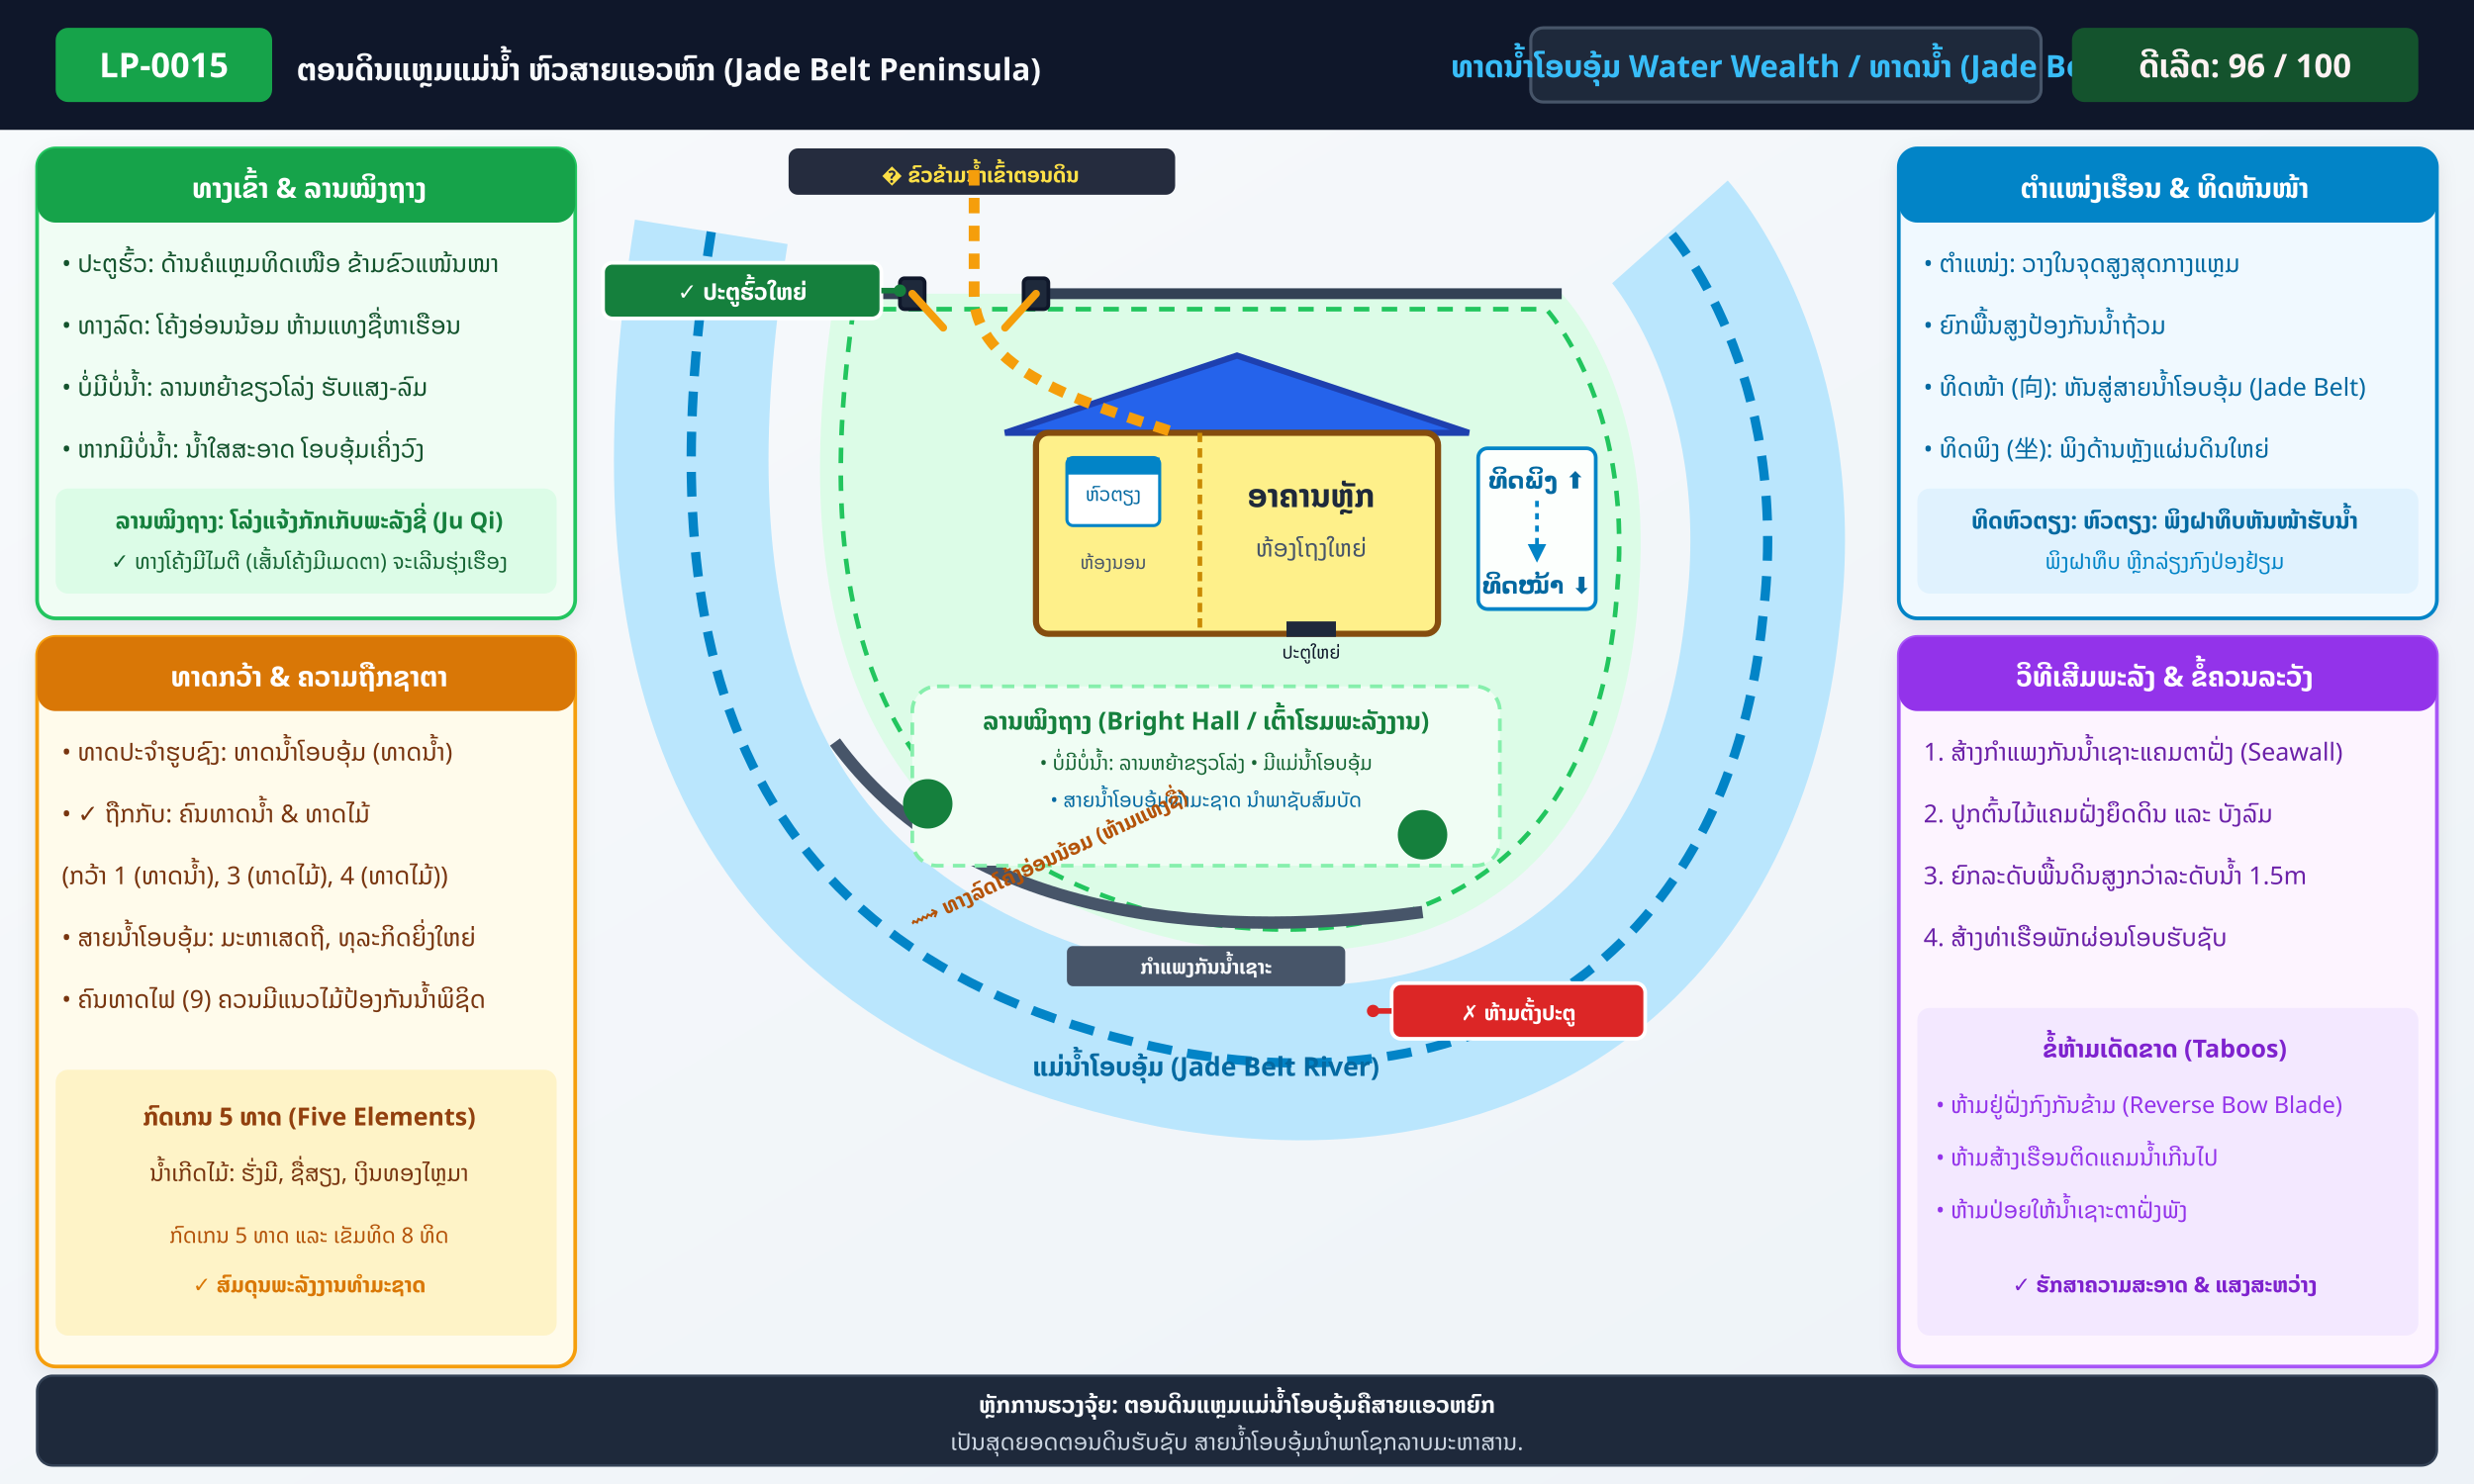
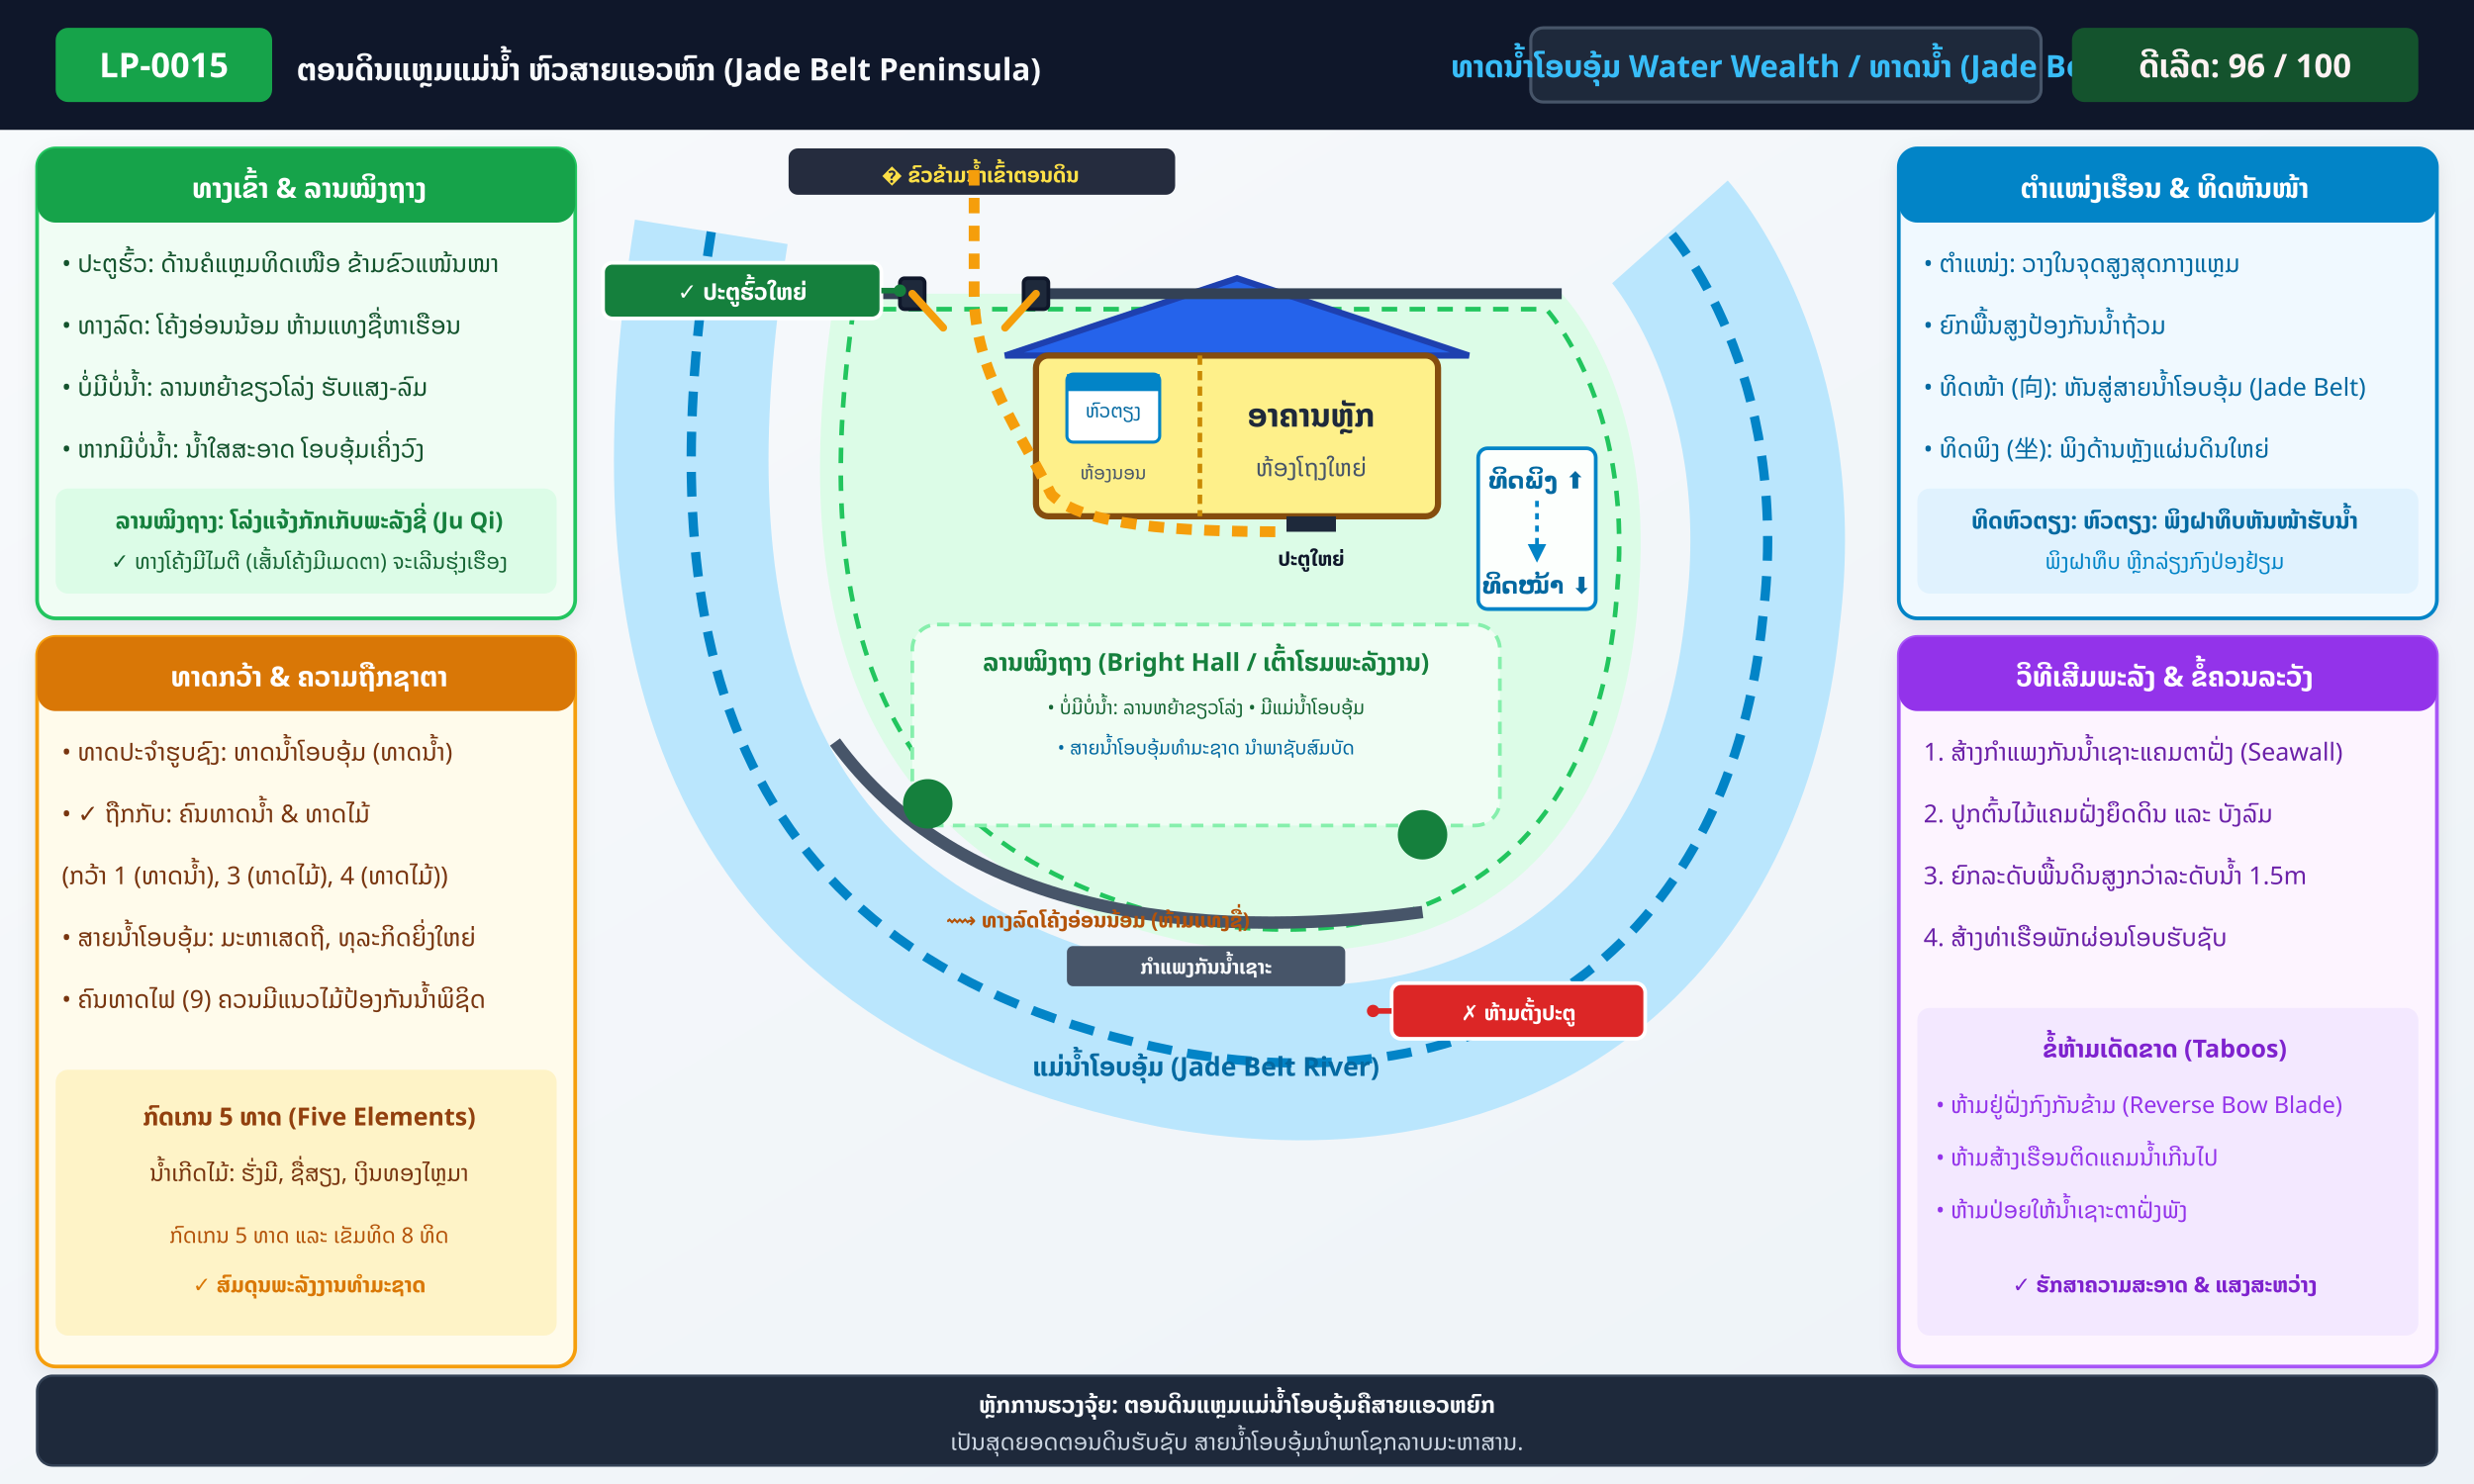
<svg xmlns="http://www.w3.org/2000/svg" viewBox="0 0 800 480" width="800" height="480">
  <defs>
    <linearGradient id="bgGrad" x1="0%" y1="0%" x2="100%" y2="100%">
      <stop offset="0%" stop-color="#F8FAFC" />
      <stop offset="100%" stop-color="#EDF2F7" />
    </linearGradient>
    <linearGradient id="roadGrad" x1="0%" y1="0%" x2="100%" y2="0%">
      <stop offset="0%" stop-color="#334155" />
      <stop offset="100%" stop-color="#1E293B" />
    </linearGradient>
    <filter id="shadow" x="-5%" y="-5%" width="110%" height="110%">
      <feDropShadow dx="0" dy="2" stdDeviation="3" flood-opacity="0.08" />
    </filter>
  </defs>
  <rect width="800" height="480" fill="url(#bgGrad)" />
  <rect x="0" y="0" width="800" height="42" fill="#0F172A" />
  <rect x="18" y="9" width="70" height="24" rx="4" fill="#16A34A" />
  <text x="53" y="25" font-family="'Segoe UI', sans-serif" font-weight="bold" font-size="11" fill="#FFFFFF" text-anchor="middle">LP-0015</text>
  <text x="96" y="26" font-family="'Noto Sans Lao', 'Segoe UI', sans-serif" font-weight="bold" font-size="10" fill="#F8FAFC">ຕອນດິນແຫຼມແມ່ນ້ຳ ຫົວສາຍແອວຫົກ (Jade Belt Peninsula)</text>
  <rect x="495" y="9" width="165" height="24" rx="4" fill="#1E293B" stroke="#475569" stroke-width="1" />
  <text x="577" y="25" font-family="'Noto Sans Lao', 'Segoe UI', sans-serif" font-weight="bold" font-size="10" fill="#38BDF8" text-anchor="middle">ທາດນ້ຳໂອບອຸ້ມ Water Wealth / ທາດນ້ຳ (Jade Belt)</text>
  <rect x="670" y="9" width="112" height="24" rx="4" fill="#14532D" />
  <text x="726" y="25" font-family="'Noto Sans Lao', 'Segoe UI', sans-serif" font-weight="bold" font-size="10.5" fill="#FEF2F2" text-anchor="middle">ດີເລີດ: 96 / 100</text>
  <rect x="12" y="48" width="174" height="152" rx="6" fill="#F0FDF4" stroke="#22C55E" stroke-width="1.2" filter="url(#shadow)" />
  <rect x="12" y="48" width="174" height="24" rx="6" fill="#16A34A" />
  <text x="100" y="64" font-family="'Noto Sans Lao', 'Segoe UI', sans-serif" font-weight="bold" font-size="9" fill="#FFFFFF" text-anchor="middle">ທາງເຂົ້າ &amp; ລານໝິງຖາງ</text>
  <text x="20" y="88" font-family="'Noto Sans Lao', 'Segoe UI', sans-serif" font-size="8" fill="#14532D">• ປະຕູຮົ້ວ: ດ້ານຄໍແຫຼມທິດເໜືອ ຂ້າມຂົວແໜ້ນໜາ</text>
  <text x="20" y="108" font-family="'Noto Sans Lao', 'Segoe UI', sans-serif" font-size="8" fill="#14532D">• ທາງລົດ: ໂຄ້ງອ່ອນນ້ອມ ຫ້າມແທງຊື່ຫາເຮືອນ</text>
  <text x="20" y="128" font-family="'Noto Sans Lao', 'Segoe UI', sans-serif" font-size="8" fill="#14532D">• ບໍ່ມີບໍ່ນ້ຳ: ລານຫຍ້າຂຽວໂລ່ງ ຮັບແສງ-ລົມ</text>
  <text x="20" y="148" font-family="'Noto Sans Lao', 'Segoe UI', sans-serif" font-size="8" fill="#14532D">• ຫາກມີບໍ່ນ້ຳ: ນ້ຳໃສສະອາດ ໂອບອຸ້ມເຄິ່ງວົງ</text>
  <rect x="18" y="158" width="162" height="34" rx="4" fill="#DCFCE7" />
  <text x="100" y="171" font-family="'Noto Sans Lao', 'Segoe UI', sans-serif" font-weight="bold" font-size="7.5" fill="#15803D" text-anchor="middle">ລານໝິງຖາງ: ໂລ່ງແຈ້ງກັກເກັບພະລັງຊີ່ (Ju Qi)</text>
  <text x="100" y="184" font-family="'Noto Sans Lao', 'Segoe UI', sans-serif" font-size="7" fill="#166534" text-anchor="middle">✓ ທາງໂຄ້ງມີໄມຕີ (ເສັ້ນໂຄ້ງມີເມດຕາ) ຈະເລີນຮຸ່ງເຮືອງ</text>
  <rect x="12" y="206" width="174" height="236" rx="6" fill="#FFFBEB" stroke="#F59E0B" stroke-width="1.2" filter="url(#shadow)" />
  <rect x="12" y="206" width="174" height="24" rx="6" fill="#D97706" />
  <text x="100" y="222" font-family="'Noto Sans Lao', 'Segoe UI', sans-serif" font-weight="bold" font-size="9" fill="#FFFFFF" text-anchor="middle">ທາດກວ້າ &amp; ຄວາມຖືກຊາຕາ</text>
  <text x="20" y="246" font-family="'Noto Sans Lao', 'Segoe UI', sans-serif" font-size="8" fill="#78350F">• ທາດປະຈຳຮູບຊົງ: ທາດນ້ຳໂອບອຸ້ມ (ທາດນ້ຳ)</text>
  <text x="20" y="266" font-family="'Noto Sans Lao', 'Segoe UI', sans-serif" font-size="8" fill="#78350F">• ✓ ຖືກກັບ: ຄົນທາດນ້ຳ &amp; ທາດໄມ້</text>
  <text x="20" y="286" font-family="'Noto Sans Lao', 'Segoe UI', sans-serif" font-size="8" fill="#78350F">(ກວ້າ 1 (ທາດນ້ຳ), 3 (ທາດໄມ້), 4 (ທາດໄມ້))</text>
  <text x="20" y="306" font-family="'Noto Sans Lao', 'Segoe UI', sans-serif" font-size="8" fill="#78350F">• ສາຍນ້ຳໂອບອຸ້ມ: ມະຫາເສດຖີ, ທຸລະກິດຍິ່ງໃຫຍ່</text>
  <text x="20" y="326" font-family="'Noto Sans Lao', 'Segoe UI', sans-serif" font-size="8" fill="#78350F">• ຄົນທາດໄຟ (9) ຄວນມີແນວໄມ້ປ້ອງກັນນ້ຳພິຊິດ</text>
  <rect x="18" y="346" width="162" height="86" rx="4" fill="#FEF3C7" />
  <text x="100" y="364" font-family="'Noto Sans Lao', 'Segoe UI', sans-serif" font-weight="bold" font-size="8" fill="#92400E" text-anchor="middle">ກົດເກນ 5 ທາດ (Five Elements)</text>
  <text x="100" y="382" font-family="'Noto Sans Lao', 'Segoe UI', sans-serif" font-size="7.5" fill="#78350F" text-anchor="middle">ນ້ຳເກີດໄມ້: ຮັ່ງມີ, ຊື່ສຽງ, ເງິນທອງໄຫຼມາ</text>
  <text x="100" y="402" font-family="'Noto Sans Lao', 'Segoe UI', sans-serif" font-size="7" fill="#B45309" text-anchor="middle">ກົດເກນ 5 ທາດ ແລະ ເຂັມທິດ 8 ທິດ</text>
  <text x="100" y="418" font-family="'Noto Sans Lao', 'Segoe UI', sans-serif" font-weight="bold" font-size="7" fill="#D97706" text-anchor="middle">✓ ສົມດຸນພະລັງງານທຳມະຊາດ</text>
  <rect x="614" y="48" width="174" height="152" rx="6" fill="#F0F9FF" stroke="#0284C7" stroke-width="1.2" filter="url(#shadow)" />
  <rect x="614" y="48" width="174" height="24" rx="6" fill="#0284C7" />
  <text x="700" y="64" font-family="'Noto Sans Lao', 'Segoe UI', sans-serif" font-weight="bold" font-size="9" fill="#FFFFFF" text-anchor="middle">ຕຳແໜ່ງເຮືອນ &amp; ທິດຫັນໜ້າ</text>
  <text x="622" y="88" font-family="'Noto Sans Lao', 'Segoe UI', sans-serif" font-size="8" fill="#0369A1">• ຕຳແໜ່ງ: ວາງໃນຈຸດສູງສຸດກາງແຫຼມ</text>
  <text x="622" y="108" font-family="'Noto Sans Lao', 'Segoe UI', sans-serif" font-size="8" fill="#0369A1">• ຍົກພື້ນສູງປ້ອງກັນນ້ຳຖ້ວມ</text>
  <text x="622" y="128" font-family="'Noto Sans Lao', 'Segoe UI', sans-serif" font-size="8" fill="#0369A1">• ທິດໜ້າ (向): ຫັນສູ່ສາຍນ້ຳໂອບອຸ້ມ (Jade Belt)</text>
  <text x="622" y="148" font-family="'Noto Sans Lao', 'Segoe UI', sans-serif" font-size="8" fill="#0369A1">• ທິດພິງ (坐): ພິງດ້ານຫຼັງແຜ່ນດິນໃຫຍ່</text>
  <rect x="620" y="158" width="162" height="34" rx="4" fill="#E0F2FE" />
  <text x="700" y="171" font-family="'Noto Sans Lao', 'Segoe UI', sans-serif" font-weight="bold" font-size="7.5" fill="#0369A1" text-anchor="middle">ທິດຫົວຕຽງ: ຫົວຕຽງ: ພິງຝາທຶບຫັນໜ້າຮັບນ້ຳ</text>
  <text x="700" y="184" font-family="'Noto Sans Lao', 'Segoe UI', sans-serif" font-size="7" fill="#0284C7" text-anchor="middle">ພິງຝາທຶບ ຫຼີກລ່ຽງກົງປ່ອງຢ້ຽມ</text>
  <rect x="614" y="206" width="174" height="236" rx="6" fill="#FDF4FF" stroke="#A855F7" stroke-width="1.2" filter="url(#shadow)" />
  <rect x="614" y="206" width="174" height="24" rx="6" fill="#9333EA" />
  <text x="700" y="222" font-family="'Noto Sans Lao', 'Segoe UI', sans-serif" font-weight="bold" font-size="9" fill="#FFFFFF" text-anchor="middle">ວິທີເສີມພະລັງ &amp; ຂໍ້ຄວນລະວັງ</text>
  <text x="622" y="246" font-family="'Noto Sans Lao', 'Segoe UI', sans-serif" font-size="8" fill="#6B21A8">1. ສ້າງກຳແພງກັນນ້ຳເຊາະແຄມຕາຝັ່ງ (Seawall)</text>
  <text x="622" y="266" font-family="'Noto Sans Lao', 'Segoe UI', sans-serif" font-size="8" fill="#6B21A8">2. ປູກຕົ້ນໄມ້ແຄມຝັ່ງຍຶດດິນ ແລະ ບັງລົມ</text>
  <text x="622" y="286" font-family="'Noto Sans Lao', 'Segoe UI', sans-serif" font-size="8" fill="#6B21A8">3. ຍົກລະດັບພື້ນດິນສູງກວ່າລະດັບນ້ຳ 1.5m</text>
  <text x="622" y="306" font-family="'Noto Sans Lao', 'Segoe UI', sans-serif" font-size="8" fill="#6B21A8">4. ສ້າງທ່າເຮືອພັກຜ່ອນໂອບຮັບຊັບ</text>
  <rect x="620" y="326" width="162" height="106" rx="4" fill="#F3E8FF" />
  <text x="700" y="342" font-family="'Noto Sans Lao', 'Segoe UI', sans-serif" font-weight="bold" font-size="8" fill="#7E22CE" text-anchor="middle">ຂໍ້ຫ້າມເດັດຂາດ (Taboos)</text>
  <text x="626" y="360" font-family="'Noto Sans Lao', 'Segoe UI', sans-serif" font-size="7.5" fill="#9333EA">• ຫ້າມຢູ່ຝັ່ງກົງກັນຂ້າມ (Reverse Bow Blade)</text>
  <text x="626" y="377" font-family="'Noto Sans Lao', 'Segoe UI', sans-serif" font-size="7.5" fill="#9333EA">• ຫ້າມສ້າງເຮືອນຕິດແຄມນ້ຳເກີນໄປ</text>
  <text x="626" y="394" font-family="'Noto Sans Lao', 'Segoe UI', sans-serif" font-size="7.5" fill="#9333EA">• ຫ້າມປ່ອຍໃຫ້ນ້ຳເຊາະຕາຝັ່ງພັງ</text>
  <text x="700" y="418" font-family="'Noto Sans Lao', 'Segoe UI', sans-serif" font-weight="bold" font-size="7" fill="#7E22CE" text-anchor="middle">✓ ຮັກສາຄວາມສະອາດ &amp; ແສງສະຫວ່າງ</text>
  <g>
    <path d="M 230 75 C 210 200 230 310 380 340 C 490 360 560 300 570 200 C 580 120 540 75 540 75" fill="none" stroke="#BAE6FD" stroke-width="50" />
    <path d="M 230 75 C 210 200 230 310 380 340 C 490 360 560 300 570 200 C 580 120 540 75 540 75" fill="none" stroke="#0284C7" stroke-width="3" stroke-dasharray="8,5" />
    <text x="390" y="348" font-family="'Noto Sans Lao', 'Segoe UI', sans-serif" font-weight="bold" font-size="8.5" fill="#0369A1" text-anchor="middle">ແມ່ນ້ຳໂອບອຸ້ມ (Jade Belt River)</text>
    <path d="M 270 95 C 255 190 270 280 385 305 C 475 320 525 275 530 190 C 535 125 505 95 505 95 Z" fill="#DCFCE7" />
    <path d="M 276 100 C 263 190 276 274 385 298 C 470 312 518 270 523 190 C 528 130 500 100 500 100 Z" fill="none" stroke="#22C55E" stroke-width="1.5" stroke-dasharray="5,4" />
    <path d="M 270 240 C 310 295 385 305 460 295" fill="none" stroke="#475569" stroke-width="4" />
    <rect x="345" y="306" width="90" height="13" rx="2" fill="#475569" />
    <text x="390" y="315" font-family="'Noto Sans Lao', 'Segoe UI', sans-serif" font-weight="bold" font-size="6.5" fill="#F8FAFC" text-anchor="middle">ກຳແພງກັນນ້ຳເຊາະ</text>
-     <polygon points="325,140 400,115 475,140" fill="#2563EB" stroke="#1E40AF" stroke-width="2" />
-     <rect x="335" y="140" width="130" height="65" fill="#FEF08A" stroke="#854D0E" stroke-width="2" rx="4" />
-     <line x1="388" y1="140" x2="388" y2="205" stroke="#CA8A04" stroke-width="1.5" stroke-dasharray="3,2" />
-     <rect x="345" y="148" width="30" height="22" rx="2" fill="#FFFFFF" stroke="#0284C7" stroke-width="1" />
-     <rect x="345" y="148" width="30" height="5.5" fill="#0284C7" />
-     <text x="360" y="162" font-family="'Noto Sans Lao', 'Segoe UI', sans-serif" font-size="6.2" fill="#0369A1" text-anchor="middle">ຫົວຕຽງ</text>
-     <text x="360" y="184" font-family="'Noto Sans Lao', 'Segoe UI', sans-serif" font-size="6" fill="#475569" text-anchor="middle">ຫ້ອງນອນ</text>
-     <text x="424" y="164" font-family="'Noto Sans Lao', 'Segoe UI', sans-serif" font-weight="bold" font-size="10.5" fill="#1E293B" text-anchor="middle">ອາຄານຫຼັກ</text>
-     <text x="424" y="180" font-family="'Noto Sans Lao', 'Segoe UI', sans-serif" font-size="7.8" fill="#475569" text-anchor="middle">ຫ້ອງໂຖງໃຫຍ່</text>
-     <rect x="416" y="201" width="16" height="5" fill="#1E293B" />
-     <text x="424" y="213" font-family="'Noto Sans Lao', 'Segoe UI', sans-serif" font-size="5.8" fill="#0F172A" text-anchor="middle">ປະຕູໃຫຍ່</text>
-     <rect x="295" y="222" width="190" height="58" rx="8" fill="#F0FDF4" stroke="#86EFAC" stroke-width="1.2" stroke-dasharray="4,3" />
-     <text x="390" y="236" font-family="'Noto Sans Lao', 'Segoe UI', sans-serif" font-weight="bold" font-size="8" fill="#15803D" text-anchor="middle">ລານໝິງຖາງ (Bright Hall / ເຕົ້າໂຮມພະລັງງານ)</text>
-     <text x="390" y="249" font-family="'Noto Sans Lao', 'Segoe UI', sans-serif" font-size="6.5" fill="#166534" text-anchor="middle">• ບໍ່ມີບໍ່ນ້ຳ: ລານຫຍ້າຂຽວໂລ່ງ • ມີແມ່ນ້ຳໂອບອຸ້ມ</text>
-     <text x="390" y="261" font-family="'Noto Sans Lao', 'Segoe UI', sans-serif" font-size="6.5" fill="#0369A1" text-anchor="middle">• ສາຍນ້ຳໂອບອຸ້ມທຳມະຊາດ ນຳພາຊັບສົມບັດ</text>
+     <polygon points="325,115 400,90 475,115" fill="#2563EB" stroke="#1E40AF" stroke-width="2" />
+     <rect x="335" y="115" width="130" height="52" fill="#FEF08A" stroke="#854D0E" stroke-width="2" rx="4" />
+     <line x1="388" y1="115" x2="388" y2="167" stroke="#CA8A04" stroke-width="1.5" stroke-dasharray="3,2" />
+     <rect x="345" y="121" width="30" height="22" rx="2" fill="#FFFFFF" stroke="#0284C7" stroke-width="1" />
+     <rect x="345" y="121" width="30" height="5.5" fill="#0284C7" />
+     <text x="360" y="135" font-family="'Noto Sans Lao', 'Segoe UI', sans-serif" font-size="6.2" fill="#0369A1" text-anchor="middle">ຫົວຕຽງ</text>
+     <text x="360" y="155" font-family="'Noto Sans Lao', 'Segoe UI', sans-serif" font-size="6" fill="#475569" text-anchor="middle">ຫ້ອງນອນ</text>
+     <text x="424" y="138" font-family="'Noto Sans Lao', 'Segoe UI', sans-serif" font-weight="bold" font-size="10.5" fill="#1E293B" text-anchor="middle">ອາຄານຫຼັກ</text>
+     <text x="424" y="154" font-family="'Noto Sans Lao', 'Segoe UI', sans-serif" font-size="7.8" fill="#475569" text-anchor="middle">ຫ້ອງໂຖງໃຫຍ່</text>
+     <rect x="416" y="167" width="16" height="5" fill="#1E293B" />
+     <text x="424" y="183" font-family="'Noto Sans Lao', 'Segoe UI', sans-serif" font-weight="bold" font-size="6.5" fill="#0F172A" text-anchor="middle">ປະຕູໃຫຍ່</text>
+     <rect x="295" y="202" width="190" height="65" rx="8" fill="#F0FDF4" stroke="#86EFAC" stroke-width="1.2" stroke-dasharray="4,3" />
+     <text x="390" y="217" font-family="'Noto Sans Lao', 'Segoe UI', sans-serif" font-weight="bold" font-size="8" fill="#15803D" text-anchor="middle">ລານໝິງຖາງ (Bright Hall / ເຕົ້າໂຮມພະລັງງານ)</text>
+     <text x="390" y="231" font-family="'Noto Sans Lao', 'Segoe UI', sans-serif" font-size="6.2" fill="#166534" text-anchor="middle">• ບໍ່ມີບໍ່ນ້ຳ: ລານຫຍ້າຂຽວໂລ່ງ • ມີແມ່ນ້ຳໂອບອຸ້ມ</text>
+     <text x="390" y="244" font-family="'Noto Sans Lao', 'Segoe UI', sans-serif" font-size="6.2" fill="#0369A1" text-anchor="middle">• ສາຍນ້ຳໂອບອຸ້ມທຳມະຊາດ ນຳພາຊັບສົມບັດ</text>
    <g transform="translate(478, 145)">
      <rect x="0" y="0" width="38" height="52" rx="3" fill="#FFFFFF" fill-opacity="0.92" stroke="#0284C7" stroke-width="1.2" />
      <text x="19" y="13" font-family="'Segoe UI', sans-serif" font-weight="bold" font-size="7.5" fill="#0369A1" text-anchor="middle">ທິດພິງ ⬆</text>
      <line x1="19" y1="17" x2="19" y2="35" stroke="#0284C7" stroke-width="1.2" stroke-dasharray="2,2" />
      <polygon points="19,37 16,31 22,31" fill="#0284C7" />
      <text x="19" y="47" font-family="'Segoe UI', sans-serif" font-weight="bold" font-size="7.5" fill="#0369A1" text-anchor="middle">ທິດໜ້າ ⬇</text>
    </g>
    <rect x="255" y="48" width="125" height="15" rx="3" fill="#0F172A" fill-opacity="0.9" />
    <text x="317" y="59" font-family="'Noto Sans Lao', 'Segoe UI', sans-serif" font-weight="bold" font-size="6.8" fill="#FDE047" text-anchor="middle">� ຂົວຂ້າມນ້ຳເຂົ້າຕອນດິນ</text>
    <line x1="270" y1="95" x2="295" y2="95" stroke="#334155" stroke-width="3.5" />
    <line x1="335" y1="95" x2="505" y2="95" stroke="#334155" stroke-width="3.5" />
    <rect x="291" y="90" width="8" height="10" rx="1.5" fill="#1E293B" stroke="#0F172A" stroke-width="1.2" />
    <rect x="331" y="90" width="8" height="10" rx="1.5" fill="#1E293B" stroke="#0F172A" stroke-width="1.2" />
    <line x1="295" y1="95" x2="305" y2="106" stroke="#F59E0B" stroke-width="2.5" stroke-linecap="round" />
    <line x1="335" y1="95" x2="325" y2="106" stroke="#F59E0B" stroke-width="2.5" stroke-linecap="round" />
-     <path d="M 315 55 L 315 95 C 315 120 350 130 380 140" fill="none" stroke="#F59E0B" stroke-width="3.5" stroke-dasharray="5,4" />
-     <text x="340" y="280" font-family="'Noto Sans Lao', 'Segoe UI', sans-serif" font-weight="bold" font-size="6.8" fill="#B45309" text-anchor="middle" transform="rotate(-25 340 280)">⟿ ທາງລົດໂຄ້ງອ່ອນນ້ອມ (ຫ້າມແທງຊື່)</text>
+     <path d="M 315 55 L 315 95 C 315 120 330 140 340 160 C 350 170 380 172 416 172" fill="none" stroke="#F59E0B" stroke-width="3.5" stroke-dasharray="5,4" />
+     <text x="355" y="300" font-family="'Noto Sans Lao', 'Segoe UI', sans-serif" font-weight="bold" font-size="6.8" fill="#B45309" text-anchor="middle">⟿ ທາງລົດໂຄ້ງອ່ອນນ້ອມ (ຫ້າມແທງຊື່)</text>
    <g transform="translate(195, 85)">
      <rect x="0" y="0" width="90" height="18" rx="3" fill="#15803D" stroke="#FFFFFF" stroke-width="1.2" />
      <text x="45" y="12" font-family="'Noto Sans Lao', 'Segoe UI', sans-serif" font-weight="bold" font-size="7.5" fill="#FFFFFF" text-anchor="middle">✓ ປະຕູຮົ້ວໃຫຍ່</text>
      <line x1="90" y1="9" x2="96" y2="9" stroke="#15803D" stroke-width="1.8" />
      <circle cx="96" cy="9" r="2" fill="#15803D" />
    </g>
    <g transform="translate(450, 318)">
      <rect x="0" y="0" width="82" height="18" rx="3" fill="#DC2626" stroke="#FFFFFF" stroke-width="1.2" />
      <text x="41" y="12" font-family="'Noto Sans Lao', 'Segoe UI', sans-serif" font-weight="bold" font-size="6.8" fill="#FFFFFF" text-anchor="middle">✗ ຫ້າມຕັ້ງປະຕູ</text>
      <line x1="0" y1="9" x2="-6" y2="9" stroke="#DC2626" stroke-width="1.8" />
      <circle cx="-6" cy="9" r="2" fill="#DC2626" />
    </g>
    <circle cx="300" cy="260" r="8" fill="#15803D" />
    <circle cx="460" cy="270" r="8" fill="#15803D" />
  </g>
  <rect x="12" y="445" width="776" height="29" rx="5" fill="#1E293B" stroke="#334155" stroke-width="0.8" />
  <text x="400" y="457" font-family="'Noto Sans Lao', 'Segoe UI', sans-serif" font-weight="bold" font-size="7.5" fill="#F8FAFC" text-anchor="middle">ຫຼັກການຮວງຈຸ້ຍ: ຕອນດິນແຫຼມແມ່ນ້ຳໂອບອຸ້ມຄືສາຍແອວຫຍົກ</text>
  <text x="400" y="469" font-family="'Noto Sans Lao', 'Segoe UI', sans-serif" font-size="7.5" fill="#CBD5E1" text-anchor="middle">ເປັນສຸດຍອດຕອນດິນຮັບຊັບ ສາຍນ້ຳໂອບອຸ້ມນຳພາໂຊກລາບມະຫາສານ.</text>
</svg>
